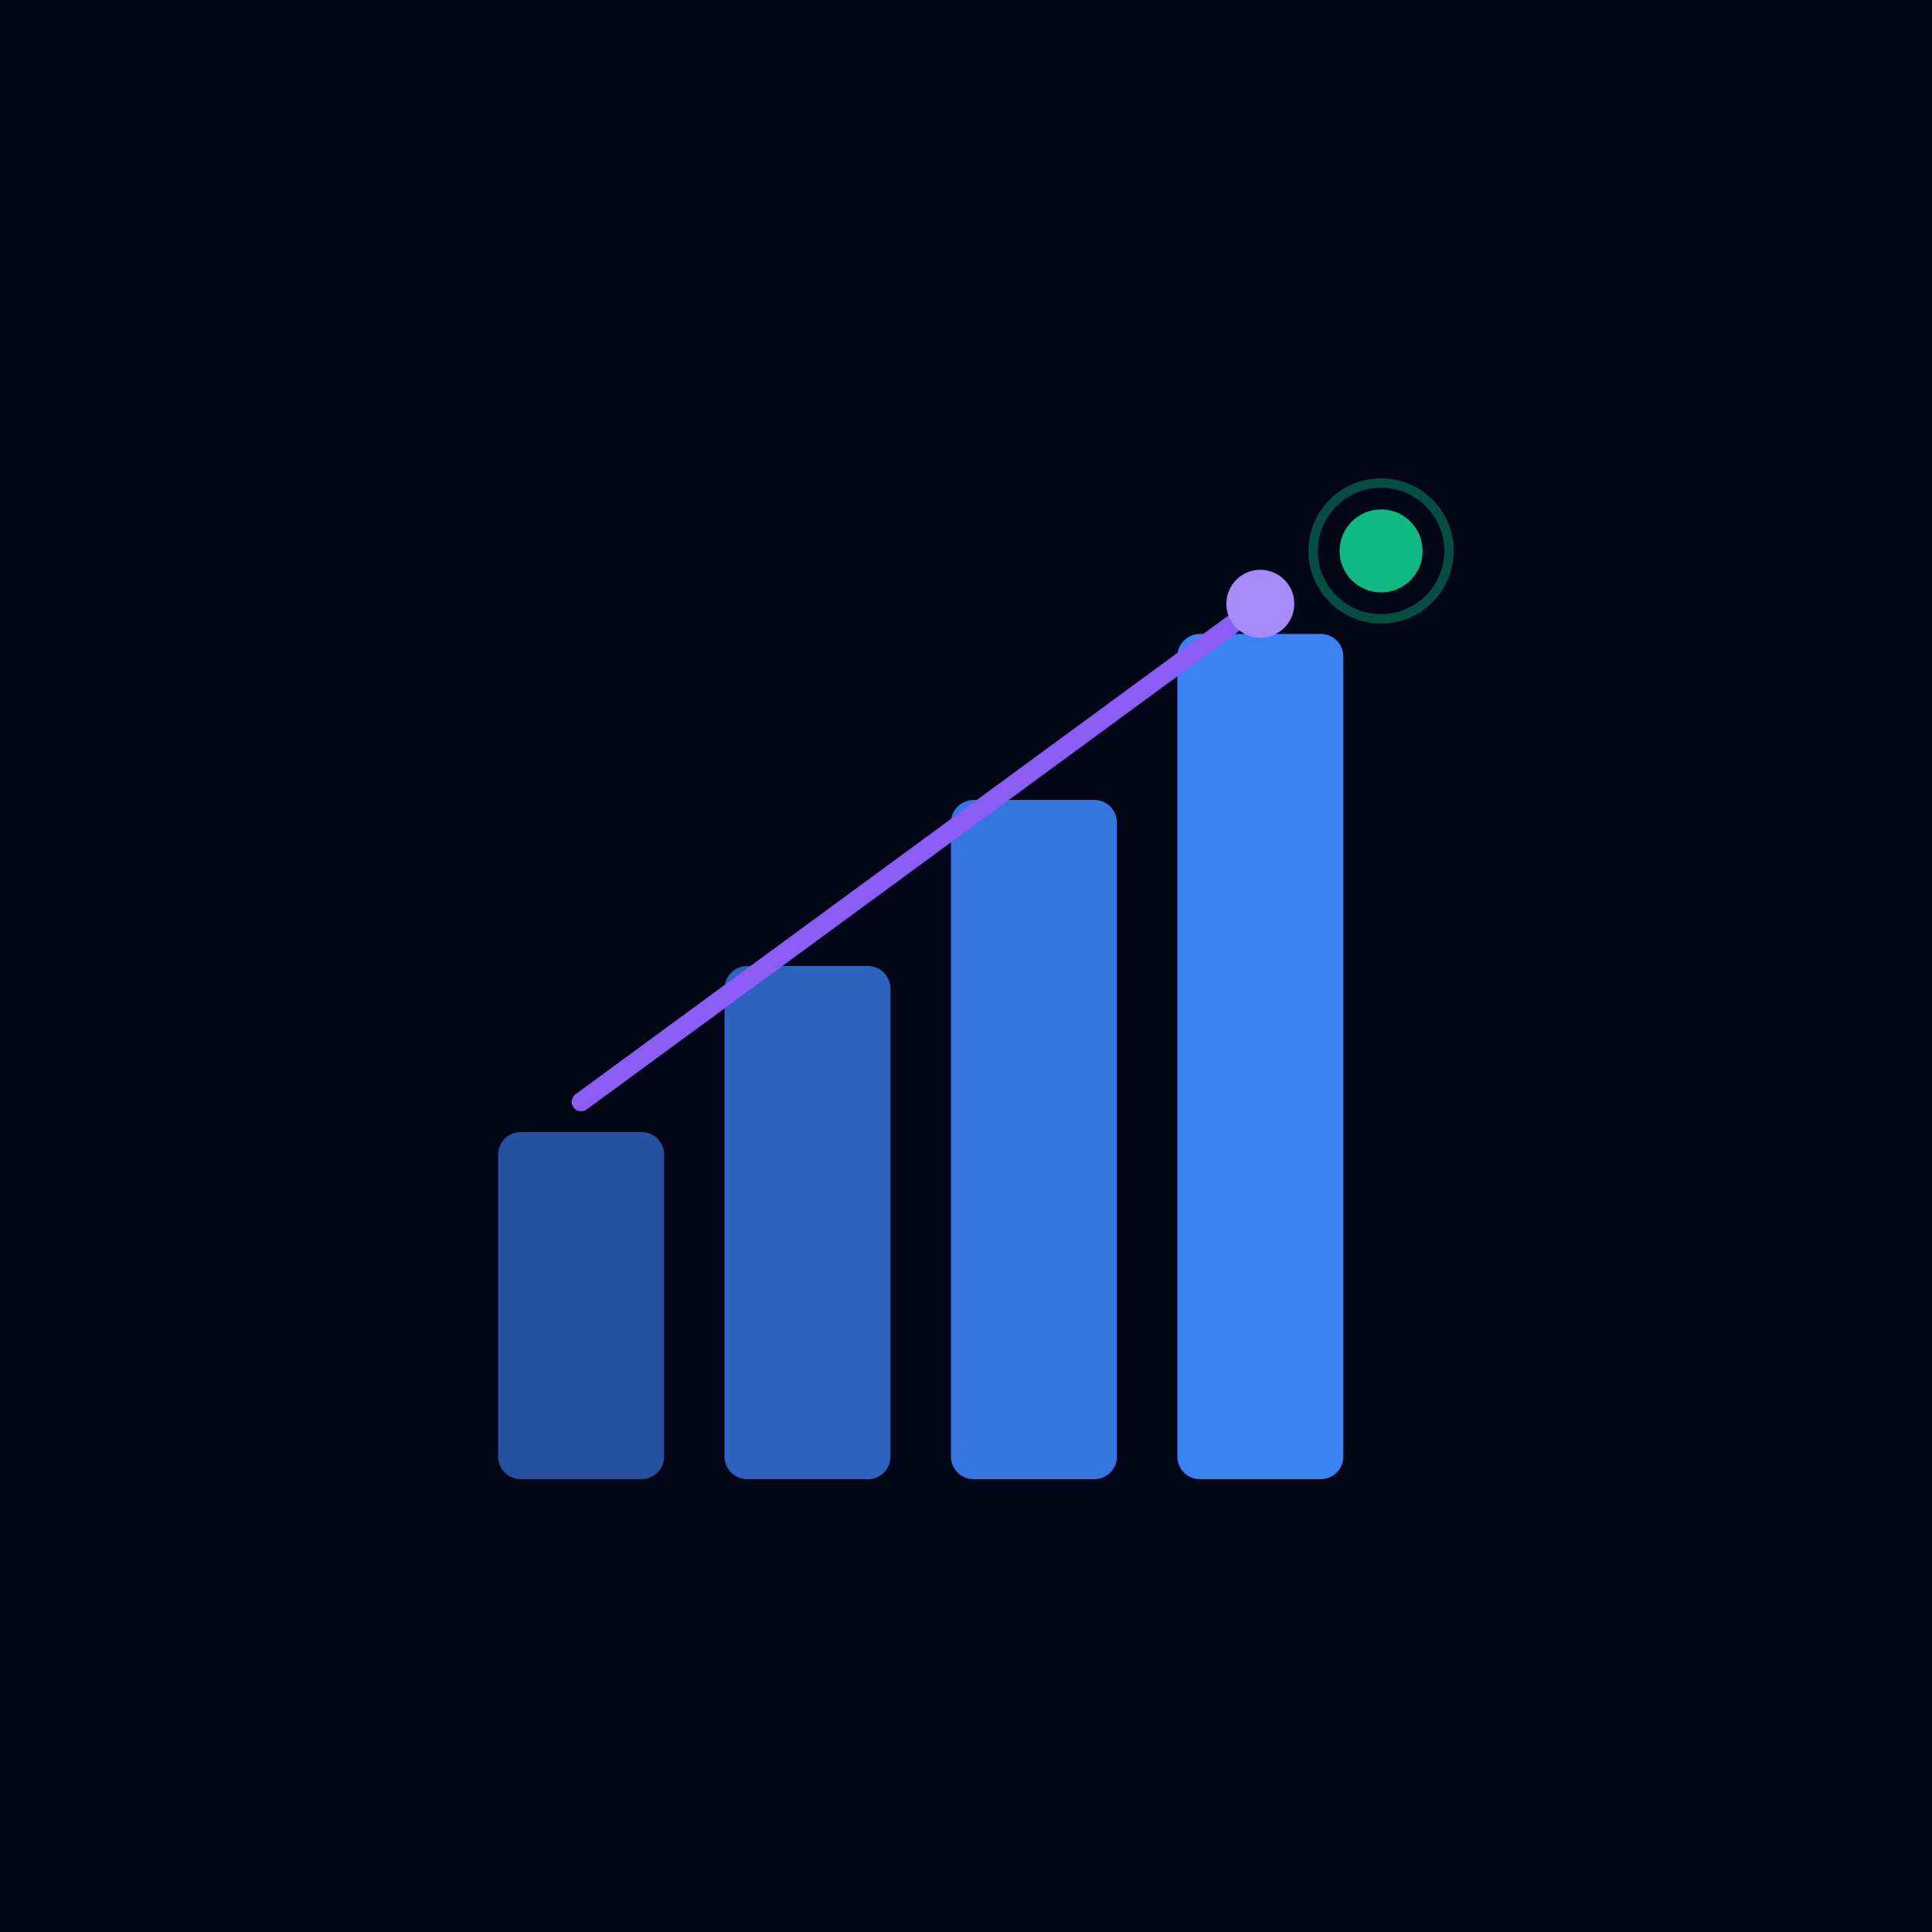
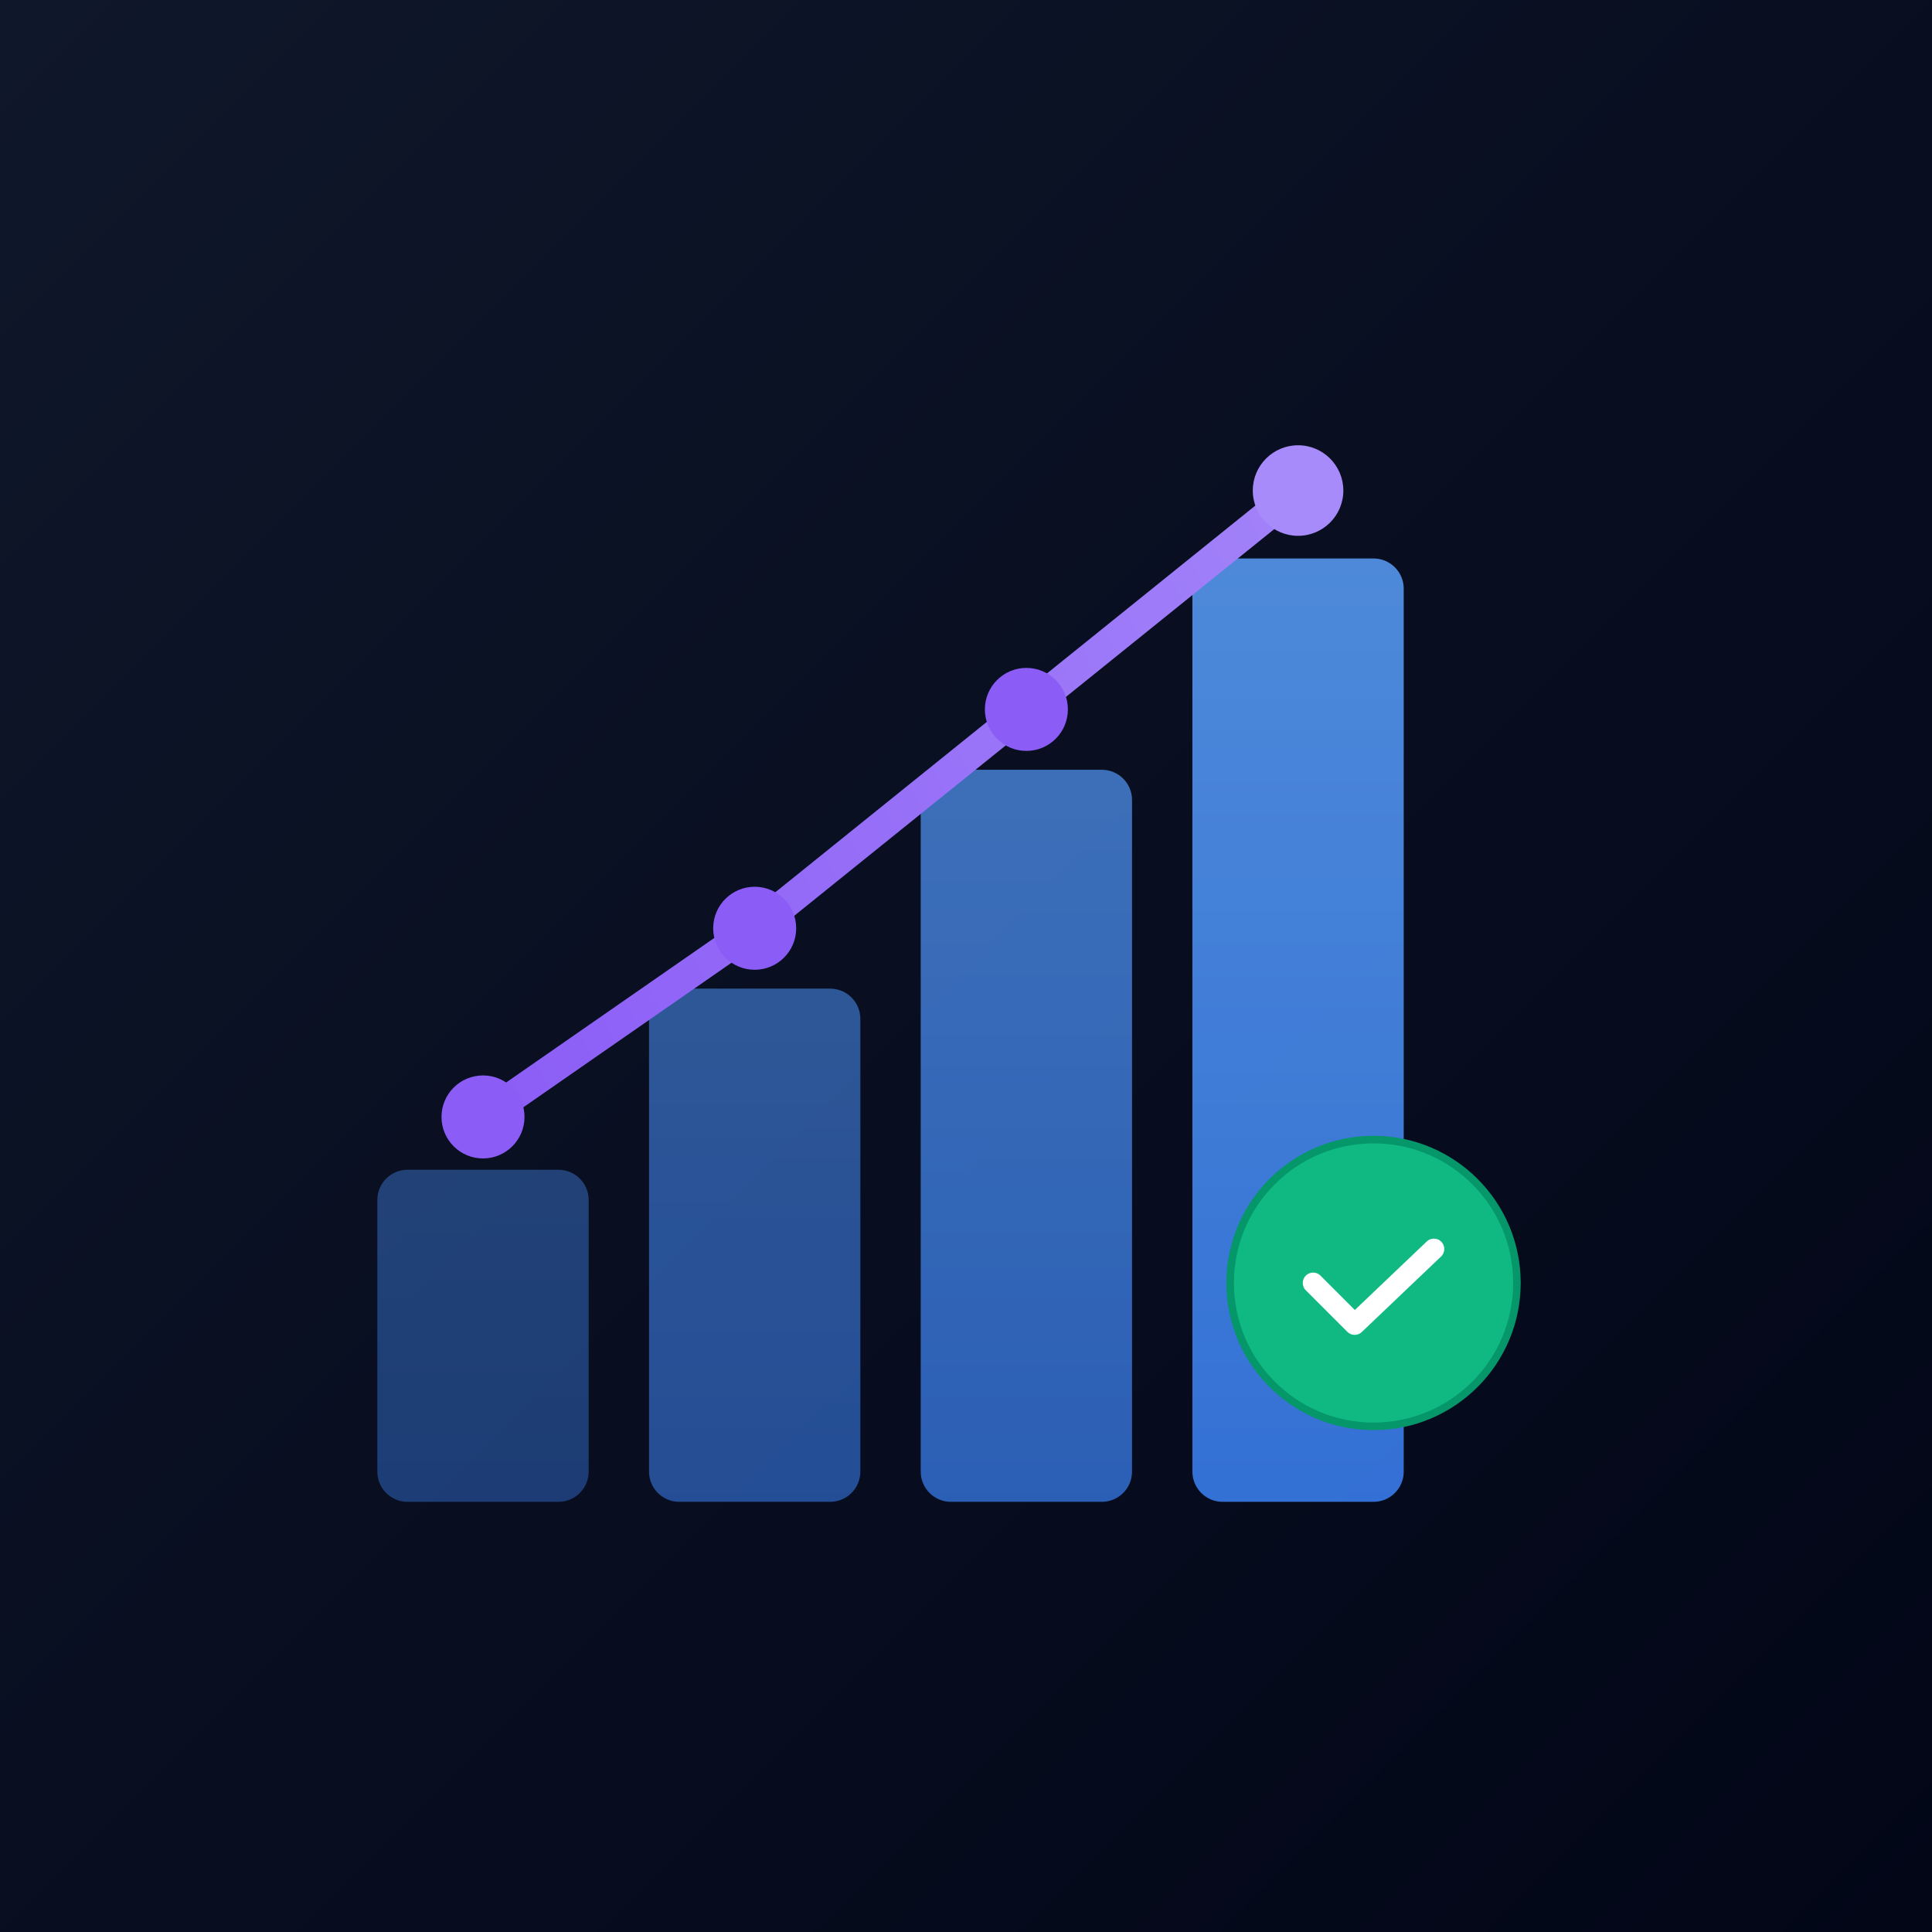
<svg xmlns="http://www.w3.org/2000/svg" width="512" height="512" viewBox="0 0 512 512" fill="none">
-   <rect width="512" height="512" fill="#020617" />
-   <rect x="132" y="300" width="44" height="92" rx="6" fill="#3B82F6" opacity="0.6" />
-   <rect x="192" y="256" width="44" height="136" rx="6" fill="#3B82F6" opacity="0.75" />
-   <rect x="252" y="212" width="44" height="180" rx="6" fill="#3B82F6" opacity="0.9" />
-   <rect x="312" y="168" width="44" height="224" rx="6" fill="#3B82F6" />
-   <path d="M154 292 L214 248 L274 204 L334 160" stroke="#8B5CF6" stroke-width="5" stroke-linecap="round" stroke-linejoin="round" fill="none" />
-   <circle cx="334" cy="160" r="9" fill="#A78BFA" />
-   <circle cx="366" cy="146" r="11" fill="#10B981" />
-   <circle cx="366" cy="146" r="18" fill="none" stroke="#10B981" stroke-width="2.5" opacity="0.4" />
+   <defs>
+     <linearGradient id="bgGrad" x1="0" y1="0" x2="512" y2="512" gradientUnits="userSpaceOnUse">
+       <stop offset="0%" stop-color="#0F172A" />
+       <stop offset="100%" stop-color="#020617" />
+     </linearGradient>
+     <linearGradient id="barGrad" x1="0" y1="400" x2="0" y2="100" gradientUnits="userSpaceOnUse">
+       <stop offset="0%" stop-color="#3B82F6" />
+       <stop offset="100%" stop-color="#60A5FA" />
+     </linearGradient>
+     <linearGradient id="lineGrad" x1="100" y1="256" x2="400" y2="100" gradientUnits="userSpaceOnUse">
+       <stop offset="0%" stop-color="#8B5CF6" />
+       <stop offset="100%" stop-color="#A78BFA" />
+     </linearGradient>
+   </defs>
+   <rect width="512" height="512" fill="url(#bgGrad)" />
+   <rect x="100" y="310" width="56" height="88" rx="8" fill="url(#barGrad)" opacity="0.4" />
+   <rect x="172" y="262" width="56" height="136" rx="8" fill="url(#barGrad)" opacity="0.55" />
+   <rect x="244" y="204" width="56" height="194" rx="8" fill="url(#barGrad)" opacity="0.7" />
+   <rect x="316" y="148" width="56" height="250" rx="8" fill="url(#barGrad)" opacity="0.85" />
+   <path d="M128 296 L200 246 L272 188 L344 130" stroke="url(#lineGrad)" stroke-width="8" stroke-linecap="round" stroke-linejoin="round" fill="none" />
+   <circle cx="128" cy="296" r="11" fill="#8B5CF6" />
+   <circle cx="200" cy="246" r="11" fill="#8B5CF6" />
+   <circle cx="272" cy="188" r="11" fill="#8B5CF6" />
+   <circle cx="344" cy="130" r="12" fill="#A78BFA" />
+   <g transform="translate(364, 340)">
+     <circle cx="0" cy="0" r="38" fill="#10B981" />
+     <circle cx="0" cy="0" r="38" fill="none" stroke="#059669" stroke-width="2" />
+     <path d="M-16 0 L-5 11 L16 -9" stroke="white" stroke-width="5.5" stroke-linecap="round" stroke-linejoin="round" fill="none" />
+   </g>
</svg>
